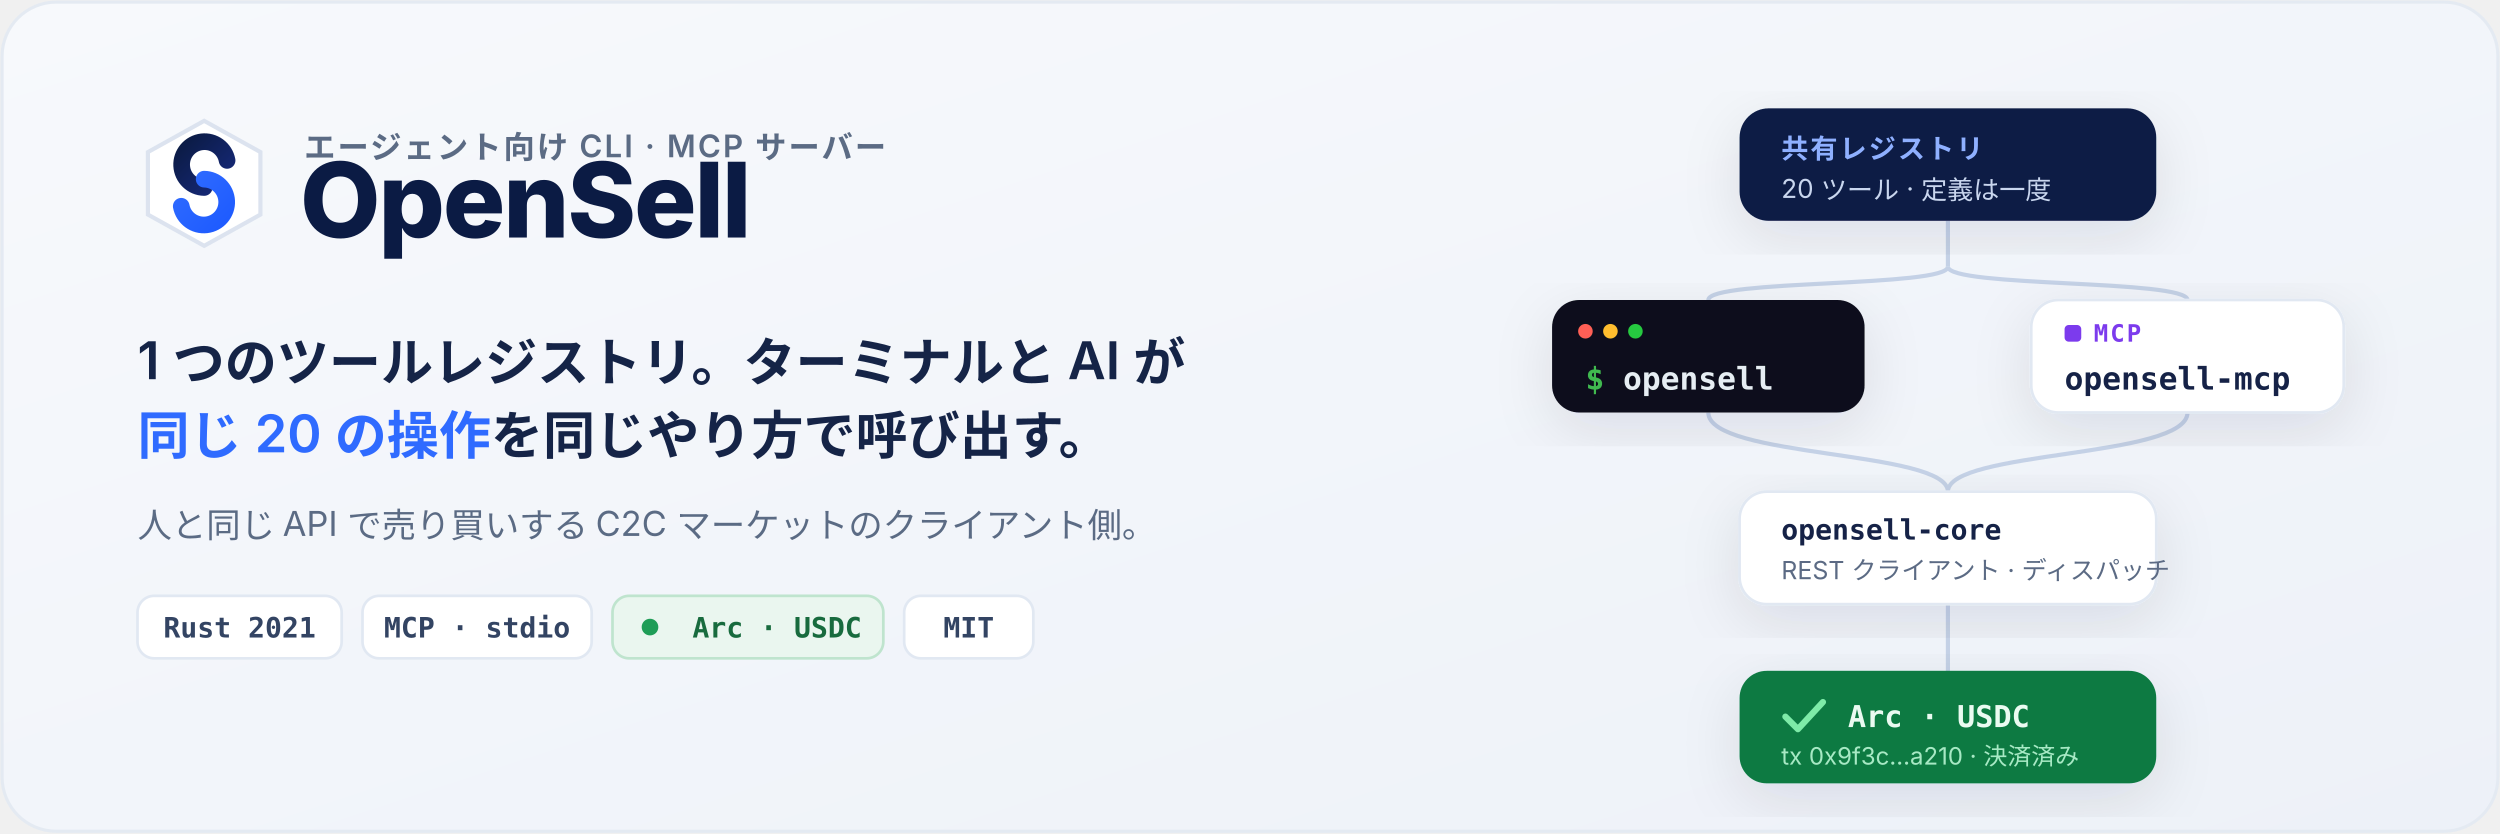
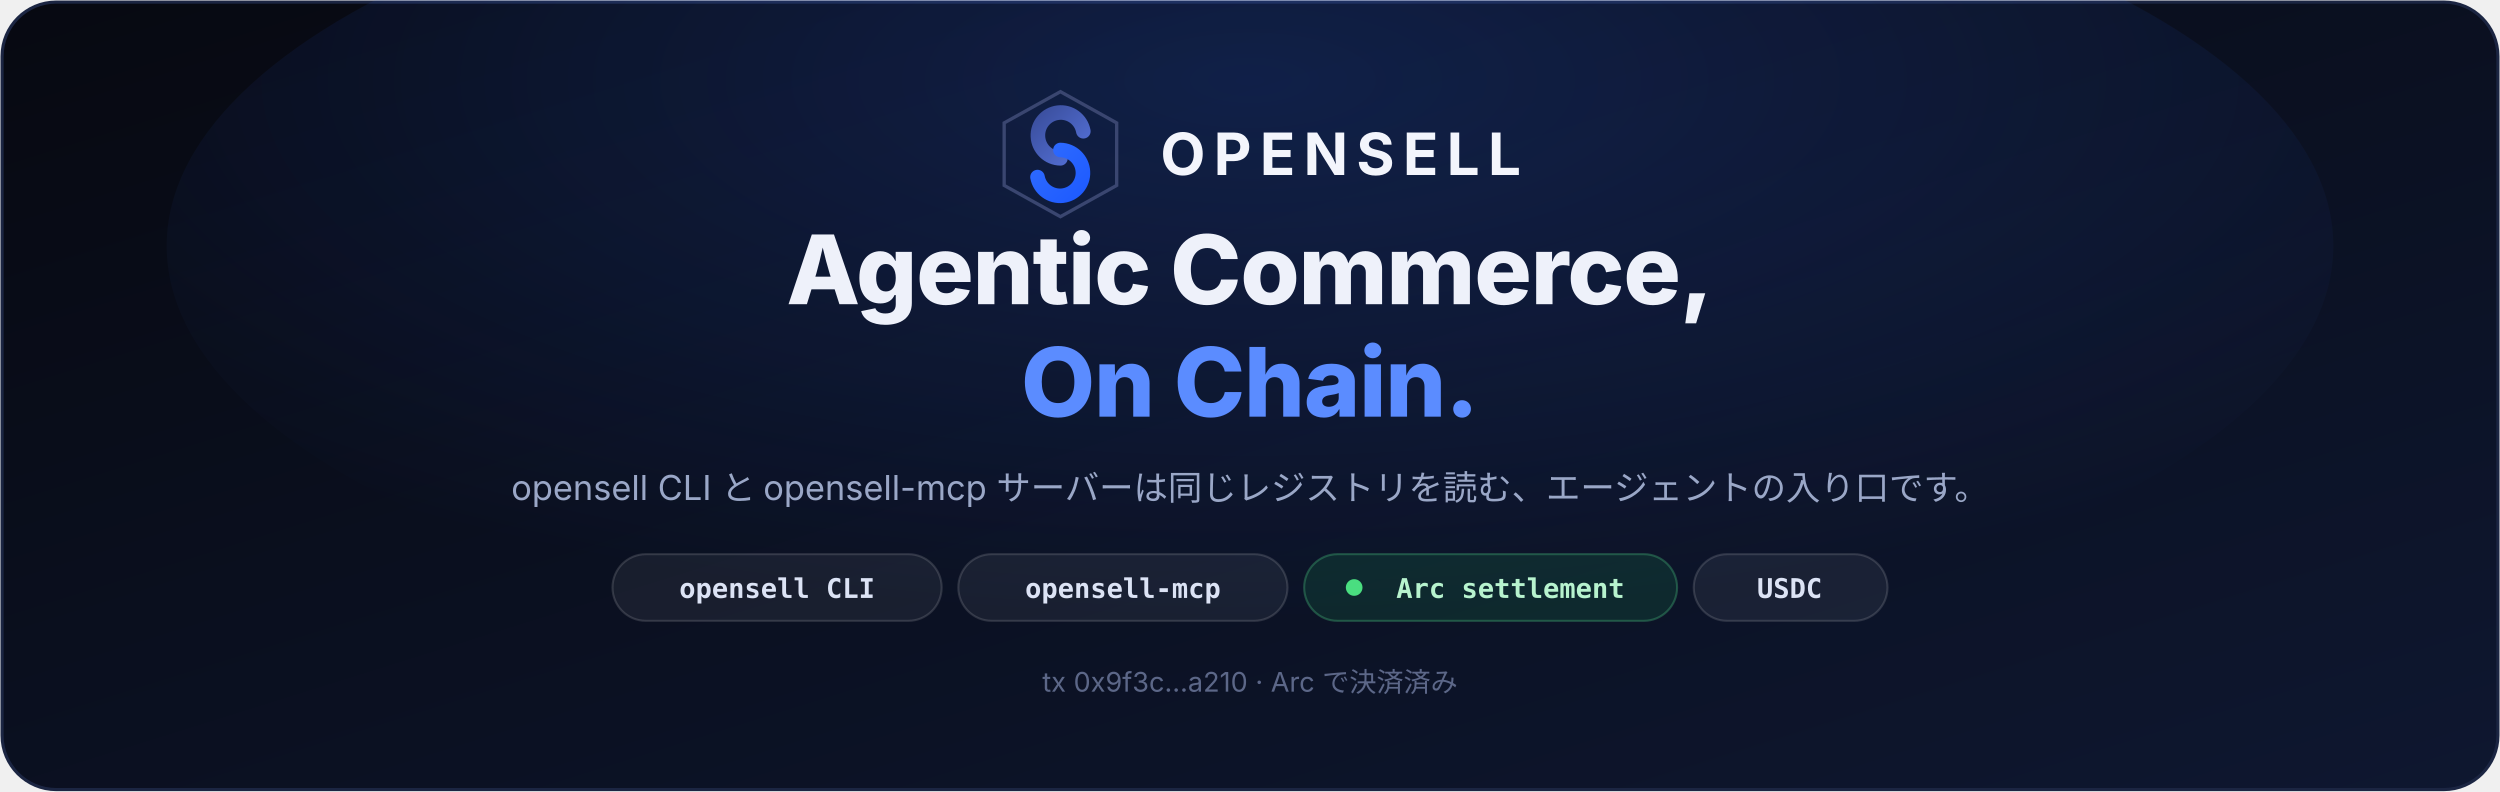
- <svg xmlns="http://www.w3.org/2000/svg" width="1200" height="400" viewBox="0 0 1200 400" role="img" aria-labelledby="t d" font-family="'Hiragino Sans','Hiragino Kaku Gothic ProN','Yu Gothic','Noto Sans JP',-apple-system,sans-serif">
+ <svg xmlns="http://www.w3.org/2000/svg" width="1200" height="380" viewBox="0 0 1200 380" role="img" aria-labelledby="t d" font-family="'Hiragino Sans','Hiragino Kaku Gothic ProN','Yu Gothic','Noto Sans JP',-apple-system,sans-serif">
  <defs>
    <linearGradient id="sTop" x1="0" y1="0" x2="1" y2="1">
-       <stop offset="0" stop-color="#0B1B44" />
-       <stop offset="1" stop-color="#16297A" />
+       <stop offset="0" stop-color="#3B4F9E" />
+       <stop offset="1" stop-color="#5470D6" />
    </linearGradient>
    <linearGradient id="sBot" x1="0" y1="0" x2="1" y2="1">
      <stop offset="0" stop-color="#2F6BFF" />
      <stop offset="1" stop-color="#1E5BFF" />
    </linearGradient>
-     <linearGradient id="bg" x1="0" y1="0" x2="1" y2="1">
-       <stop offset="0" stop-color="#F7F9FC" />
-       <stop offset="1" stop-color="#EDF1F8" />
+     <linearGradient id="bgDark" x1="0" y1="0" x2="1" y2="1">
+       <stop offset="0" stop-color="#070911" />
+       <stop offset="1" stop-color="#0E1730" />
    </linearGradient>
    <linearGradient id="navy" x1="0" y1="0" x2="1" y2="1">
-       <stop offset="0" stop-color="#0B1B44" />
-       <stop offset="1" stop-color="#15275F" />
+       <stop offset="0" stop-color="#101B3E" />
+       <stop offset="1" stop-color="#1A2A63" />
    </linearGradient>
+     <radialGradient id="glow" cx="50%" cy="30%" r="65%">
+       <stop offset="0" stop-color="#2F6BFF" stop-opacity="0.20" />
+       <stop offset="1" stop-color="#2F6BFF" stop-opacity="0" />
+     </radialGradient>
    <filter id="soft" x="-30%" y="-30%" width="160%" height="160%">
-       <feDropShadow dx="0" dy="8" stdDeviation="14" flood-color="#0B1B44" flood-opacity="0.10" />
+       <feDropShadow dx="0" dy="8" stdDeviation="14" flood-color="#000000" flood-opacity="0.25" />
    </filter>
    <marker id="arw" viewBox="0 0 10 10" refX="8" refY="5" markerWidth="7" markerHeight="7" orient="auto-start-reverse">
-       <path d="M0 0 L10 5 L0 10 z" fill="#9FB2D0" />
+       <path d="M0 0 L10 5 L0 10 z" fill="#59678C" />
    </marker>
    <marker id="arwG" viewBox="0 0 10 10" refX="8" refY="5" markerWidth="7" markerHeight="7" orient="auto-start-reverse">
      <path d="M0 0 L10 5 L0 10 z" fill="#3FA971" />
    </marker>
  </defs>
-   <rect x="1" y="1" width="1198" height="398" rx="26" fill="url(#bg)" stroke="#E4EAF2" stroke-width="1.5" />
-   <g transform="translate(64 56)">
-     <g>
-       <path d="M34 2 L61 17 L61 47 L34 62 L7 47 L7 17 Z" fill="#fff" stroke="#DCE3EF" stroke-width="2" />
-       <path d="M45 21 a11 11 0 1 0 -11 13" fill="none" stroke="url(#sTop)" stroke-width="8" stroke-linecap="round" />
-       <path d="M23 43 a11 11 0 1 0 11 -13" fill="none" stroke="url(#sBot)" stroke-width="8" stroke-linecap="round" />
+   <rect x="1" y="1" width="1198" height="378" rx="26" fill="url(#bgDark)" stroke="#1B2542" stroke-width="1.5" />
+   <ellipse cx="600" cy="118" rx="520" ry="200" fill="url(#glow)" />
+   <g transform="translate(475 42)">
+     <path d="M34 2 L61 17 L61 47 L34 62 L7 47 L7 17 Z" fill="none" stroke="#3A4670" stroke-width="1.6" />
+     <path d="M45 21 a11 11 0 1 0 -11 13" fill="none" stroke="url(#sTop)" stroke-width="7" stroke-linecap="round" />
+     <path d="M23 43 a11 11 0 1 0 11 -13" fill="none" stroke="url(#sBot)" stroke-width="7" stroke-linecap="round" />
+     <text x="82" y="42" font-size="28" font-weight="700" letter-spacing="4" fill="#F3F5FC" font-family="-apple-system, BlinkMacSystemFont, 'Segoe UI', sans-serif">OPENSELL</text>
+   </g>
+   <text x="600" y="146" font-size="46" font-weight="800" letter-spacing="-0.5" fill="#EEF1FA" text-anchor="middle" font-family="-apple-system, BlinkMacSystemFont, 'Segoe UI', sans-serif">Agentic Commerce,</text>
+   <text x="600" y="200" font-size="46" font-weight="800" letter-spacing="-0.5" fill="#5B8CFF" text-anchor="middle" font-family="-apple-system, BlinkMacSystemFont, 'Segoe UI', sans-serif">On Chain.</text>
+   <text x="600" y="240" font-size="16.5" fill="#9AA7C7" text-anchor="middle">opensell CLI と opensell-mcp サーバーは同じレジストリを読む、エージェントの入り口です。</text>
+   <g transform="translate(600 266)" font-family="ui-monospace, SFMono-Regular, Menlo, monospace" font-size="13" font-weight="600" text-anchor="middle">
+     <g transform="translate(-306 0)">
+       <rect x="0" y="0" width="158" height="32" rx="16" fill="#ffffff" fill-opacity="0.06" stroke="#ffffff" stroke-opacity="0.14" />
+       <text x="79" y="21" fill="#DCE3F5">opensell CLI</text>
    </g>
-     <text x="82" y="20" font-size="15" font-weight="600" letter-spacing="1.0" fill="#5B6B84" font-family="'Hiragino Sans','Hiragino Kaku Gothic ProN','Yu Gothic','Noto Sans JP',-apple-system,sans-serif">エージェント向け CLI · MCP サーバー</text>
-     <text x="80" y="58" font-size="50" font-weight="800" letter-spacing="-1" fill="#0B1B44" font-family="-apple-system, BlinkMacSystemFont, 'Segoe UI', sans-serif">OpenSell</text>
-     <text x="2" y="126" font-size="25" font-weight="600" fill="#152447">1 つのツールレジストリ。ターミナルと AI が</text>
-     <text x="2" y="162" font-size="25" font-weight="600" fill="#152447">
-       <tspan fill="#2F6BFF">同じ 20 の操作</tspan>を同じやり方で呼び出す。</text>
-     <text x="2" y="202" font-size="16.5" fill="#5B6B84">人と同じ API で売り買いする C2C マーケットのクライアント側。</text>
-     <g transform="translate(2 230)" font-family="ui-monospace, SFMono-Regular, Menlo, monospace" font-size="13.5" font-weight="600">
-       <g>
-         <rect x="0" y="0" width="98" height="30" rx="8" fill="#fff" stroke="#E1E8F2" stroke-width="1.3" />
-         <text x="49" y="20" text-anchor="middle" fill="#334463">Rust 2021</text>
-       </g>
-       <g transform="translate(108 0)">
-         <rect x="0" y="0" width="110" height="30" rx="8" fill="#fff" stroke="#E1E8F2" stroke-width="1.3" />
-         <text x="55" y="20" text-anchor="middle" fill="#334463">MCP · stdio</text>
-       </g>
-       <g transform="translate(228 0)">
-         <rect x="0" y="0" width="130" height="30" rx="8" fill="#EAF6EF" stroke="#BFE4CE" stroke-width="1.3" />
-         <circle cx="18" cy="15" r="4" fill="#1F9D57" />
-         <text x="79" y="20" text-anchor="middle" fill="#186B3E">Arc · USDC</text>
-       </g>
-       <g transform="translate(368 0)">
-         <rect x="0" y="0" width="62" height="30" rx="8" fill="#fff" stroke="#E1E8F2" stroke-width="1.3" />
-         <text x="31" y="20" text-anchor="middle" fill="#334463">MIT</text>
-       </g>
+     <g transform="translate(-140 0)">
+       <rect x="0" y="0" width="158" height="32" rx="16" fill="#ffffff" fill-opacity="0.06" stroke="#ffffff" stroke-opacity="0.14" />
+       <text x="79" y="21" fill="#DCE3F5">opensell-mcp</text>
+     </g>
+     <g transform="translate(26 0)">
+       <rect x="0" y="0" width="179" height="32" rx="16" fill="#1F9D57" fill-opacity="0.16" stroke="#3FA971" stroke-opacity="0.4" />
+       <circle cx="24" cy="16" r="4" fill="#4ADE80" />
+       <text x="99" y="21" fill="#B7F3CE">Arc settlement</text>
+     </g>
+     <g transform="translate(213 0)">
+       <rect x="0" y="0" width="93" height="32" rx="16" fill="#ffffff" fill-opacity="0.06" stroke="#ffffff" stroke-opacity="0.14" />
+       <text x="46" y="21" fill="#DCE3F5">USDC</text>
    </g>
  </g>
-   <g transform="translate(730 40)">
-     <g fill="none" stroke="#C4D1E6" stroke-width="2">
-       <path d="M205 66 L205 88" />
-       <path d="M205 88 C205 98 90 94 90 104" />
-       <path d="M205 88 C205 98 320 94 320 104" />
-       <path d="M90 158 C90 180 205 176 205 196" />
-       <path d="M320 158 C320 180 205 176 205 196" />
-       <path d="M205 250 L205 284" />
-     </g>
-     <g transform="translate(105 12)" filter="url(#soft)">
-       <rect x="0" y="0" width="200" height="54" rx="14" fill="#0B1B44" />
-       <text x="20" y="24" font-size="13" font-weight="700" letter-spacing="1.0" fill="#8FB0FF" font-family="'Hiragino Sans','Hiragino Kaku Gothic ProN','Yu Gothic','Noto Sans JP',-apple-system,sans-serif">共有レジストリ</text>
-       <text x="20" y="43" font-size="12.5" fill="#C9D6EE" font-family="'Hiragino Sans','Hiragino Kaku Gothic ProN','Yu Gothic','Noto Sans JP',-apple-system,sans-serif">20 ツール · 定義は一度</text>
-     </g>
-     <g transform="translate(15 104)" filter="url(#soft)">
-       <rect x="0" y="0" width="150" height="54" rx="13" fill="#0C111B" />
-       <circle cx="16" cy="15" r="3.5" fill="#FF5F56" />
-       <circle cx="28" cy="15" r="3.5" fill="#FFBD2E" />
-       <circle cx="40" cy="15" r="3.5" fill="#27C93F" />
-       <text x="16" y="43" font-size="15" font-weight="700" fill="#E6EDF3" font-family="ui-monospace, SFMono-Regular, Menlo, monospace">
-         <tspan fill="#3FB950">$</tspan> opensell</text>
-     </g>
-     <g transform="translate(245 104)" filter="url(#soft)">
-       <rect x="0" y="0" width="150" height="54" rx="13" fill="#fff" stroke="#E1E8F2" stroke-width="1.3" />
-       <rect x="16" y="12" width="8" height="8" rx="2" fill="#7C3AED" />
-       <text x="30" y="20" font-size="11.5" font-weight="600" letter-spacing="1" fill="#7C3AED" font-family="ui-monospace, SFMono-Regular, Menlo, monospace">MCP</text>
-       <text x="16" y="43" font-size="15" font-weight="700" fill="#152447" font-family="ui-monospace, SFMono-Regular, Menlo, monospace">opensell-mcp</text>
-     </g>
-     <g transform="translate(105 196)" filter="url(#soft)">
-       <rect x="0" y="0" width="200" height="54" rx="13" fill="#fff" stroke="#E1E8F2" stroke-width="1.3" />
-       <text x="20" y="23" font-size="13.5" font-weight="700" fill="#152447" font-family="ui-monospace, SFMono-Regular, Menlo, monospace">opensell-core</text>
-       <text x="20" y="42" font-size="12" fill="#5B6B84" font-family="'Hiragino Sans','Hiragino Kaku Gothic ProN','Yu Gothic','Noto Sans JP',-apple-system,sans-serif">REST クライアント · ディスパッチ</text>
-     </g>
-     <g transform="translate(105 282)" filter="url(#soft)">
-       <rect x="0" y="0" width="200" height="54" rx="13" fill="#0E7A43" />
-       <path d="M22 22 l6 6 l12 -13" fill="none" stroke="#7EEBA8" stroke-width="3" stroke-linecap="round" stroke-linejoin="round" />
-       <text x="52" y="27" font-size="14.5" font-weight="700" fill="#EAFBF1" font-family="ui-monospace, SFMono-Regular, Menlo, monospace">Arc · USDC</text>
-       <text x="20" y="45" font-size="11.5" fill="#A7E9C4" font-family="'Hiragino Sans','Hiragino Kaku Gothic ProN','Yu Gothic','Noto Sans JP',-apple-system,sans-serif">tx 0x9f3c…a210 · 決済済み</text>
-     </g>
-   </g>
+   <text x="600" y="332" font-size="13" fill="#5C6788" text-anchor="middle" font-family="'Hiragino Sans','Hiragino Kaku Gothic ProN','Yu Gothic','Noto Sans JP',-apple-system,sans-serif">tx 0x9f3c…a210 · Arc で決済済み</text>
</svg>
